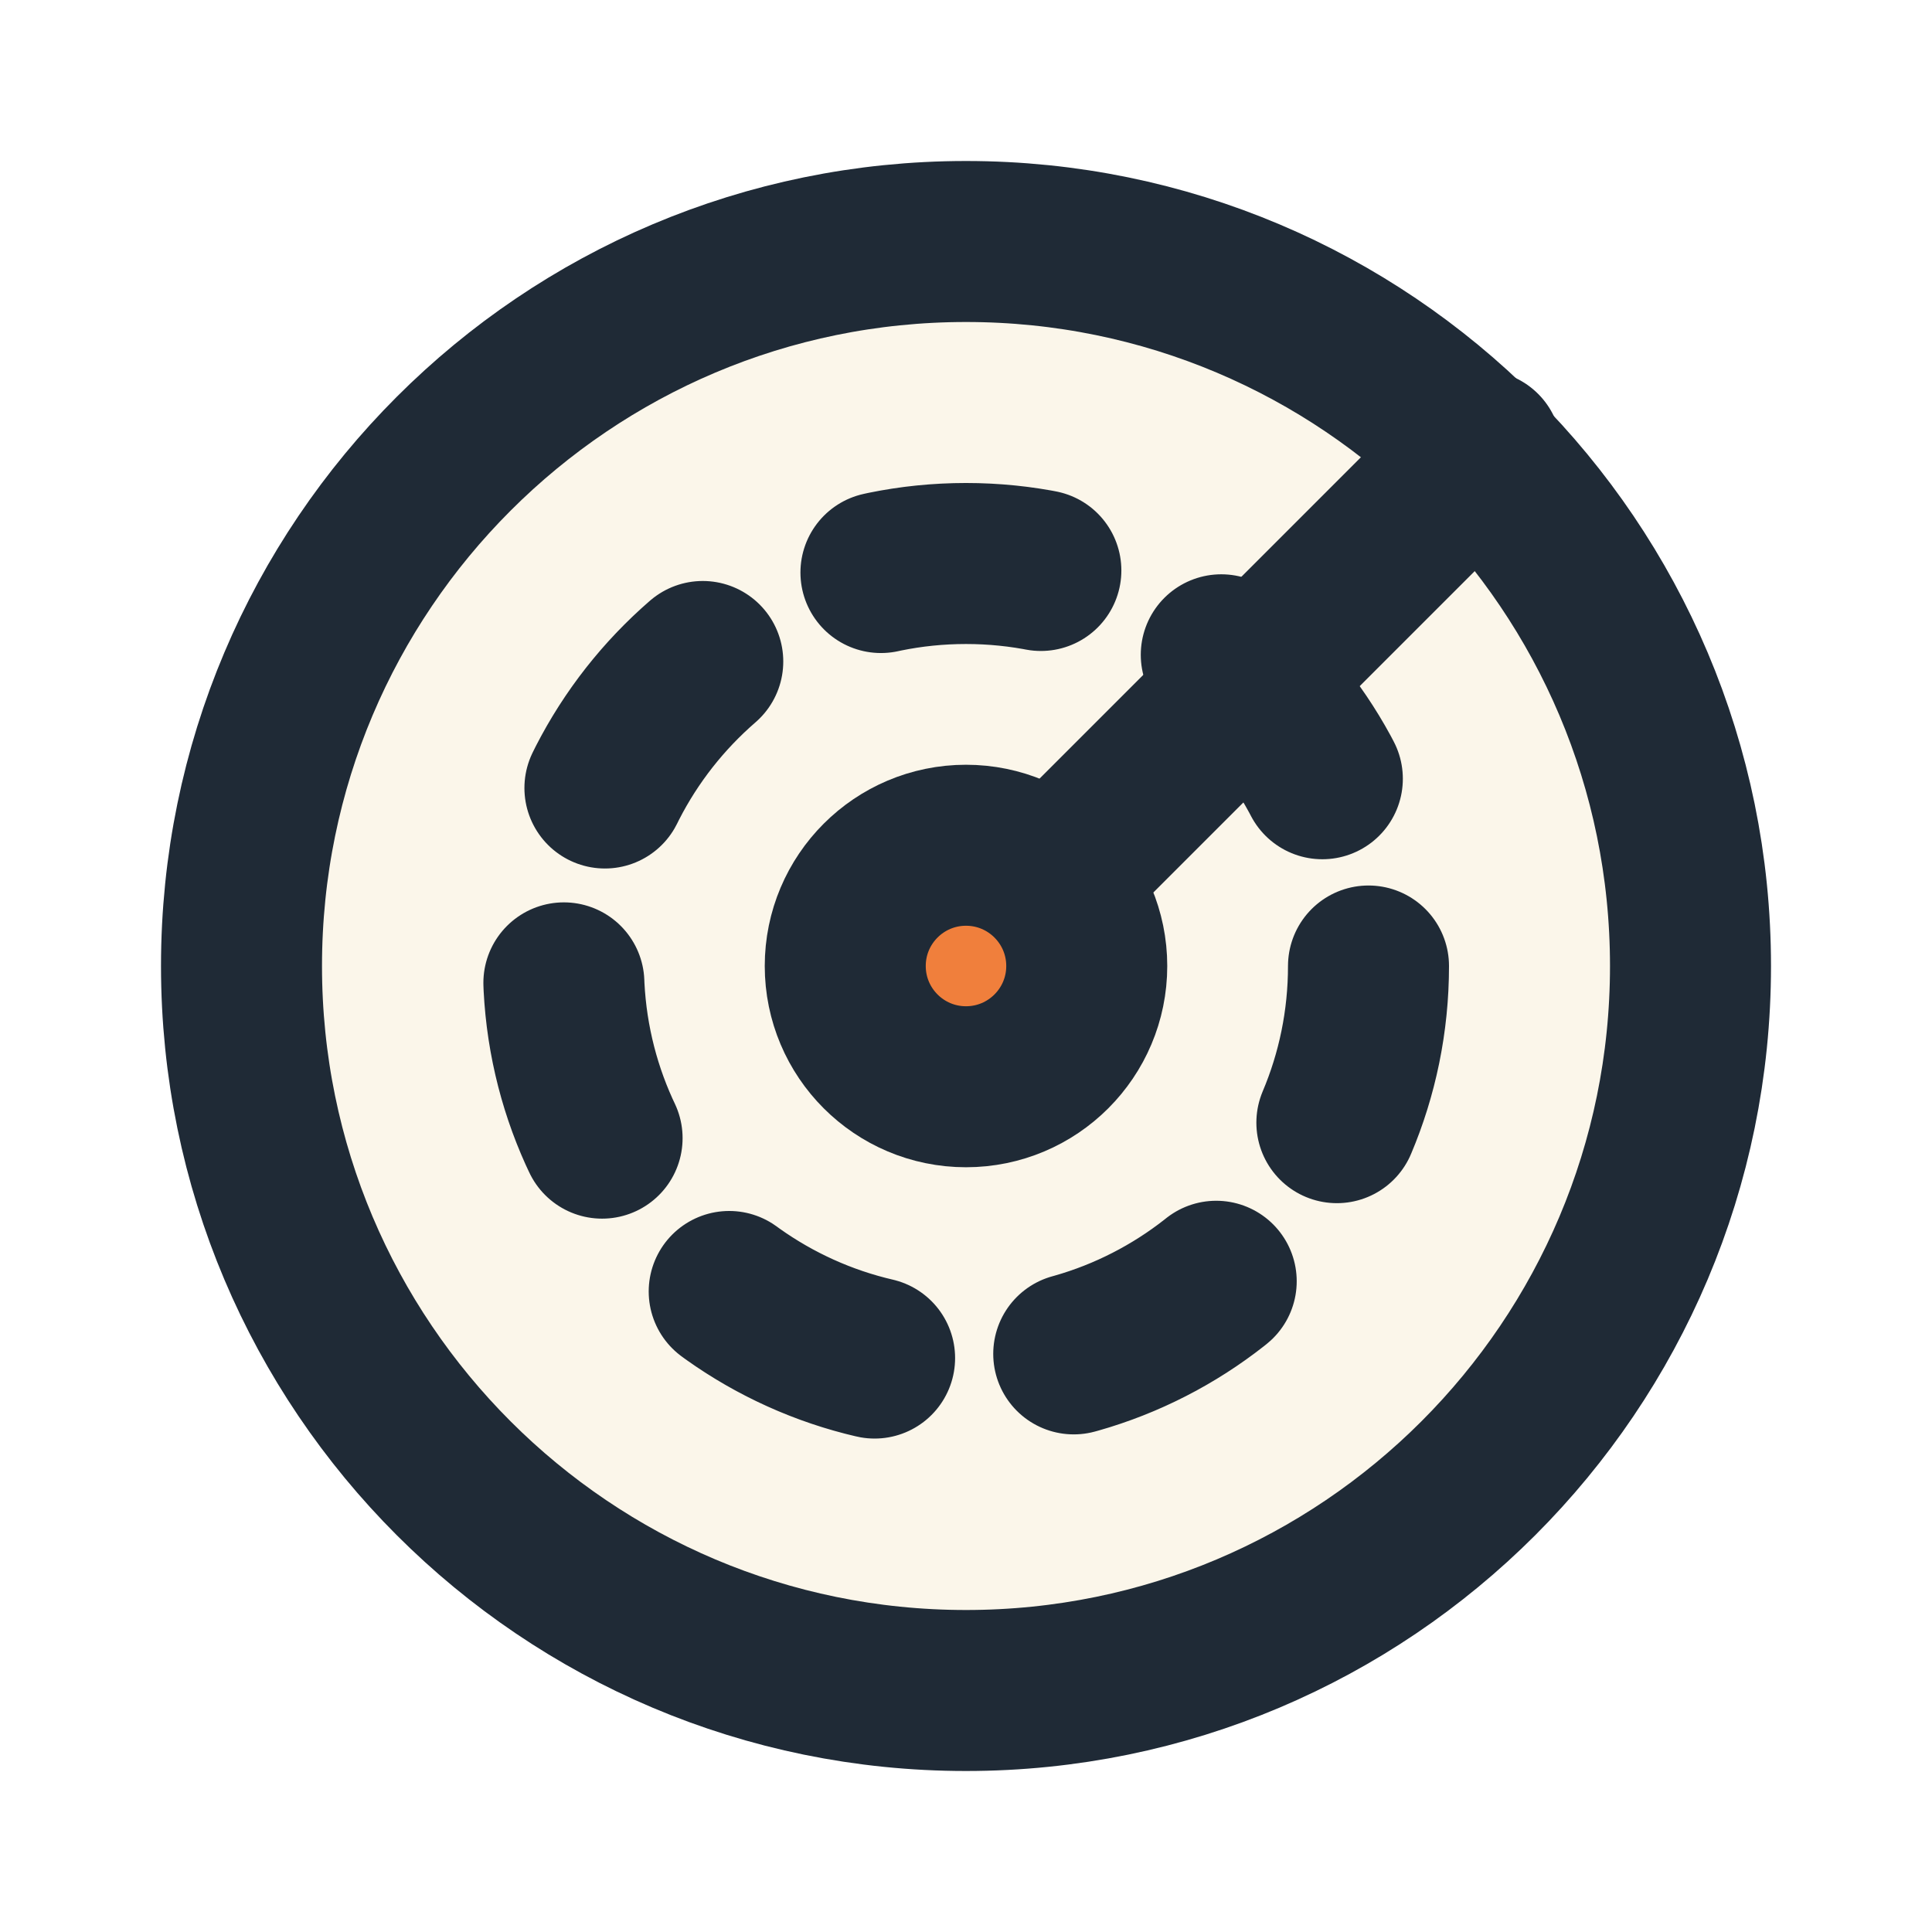
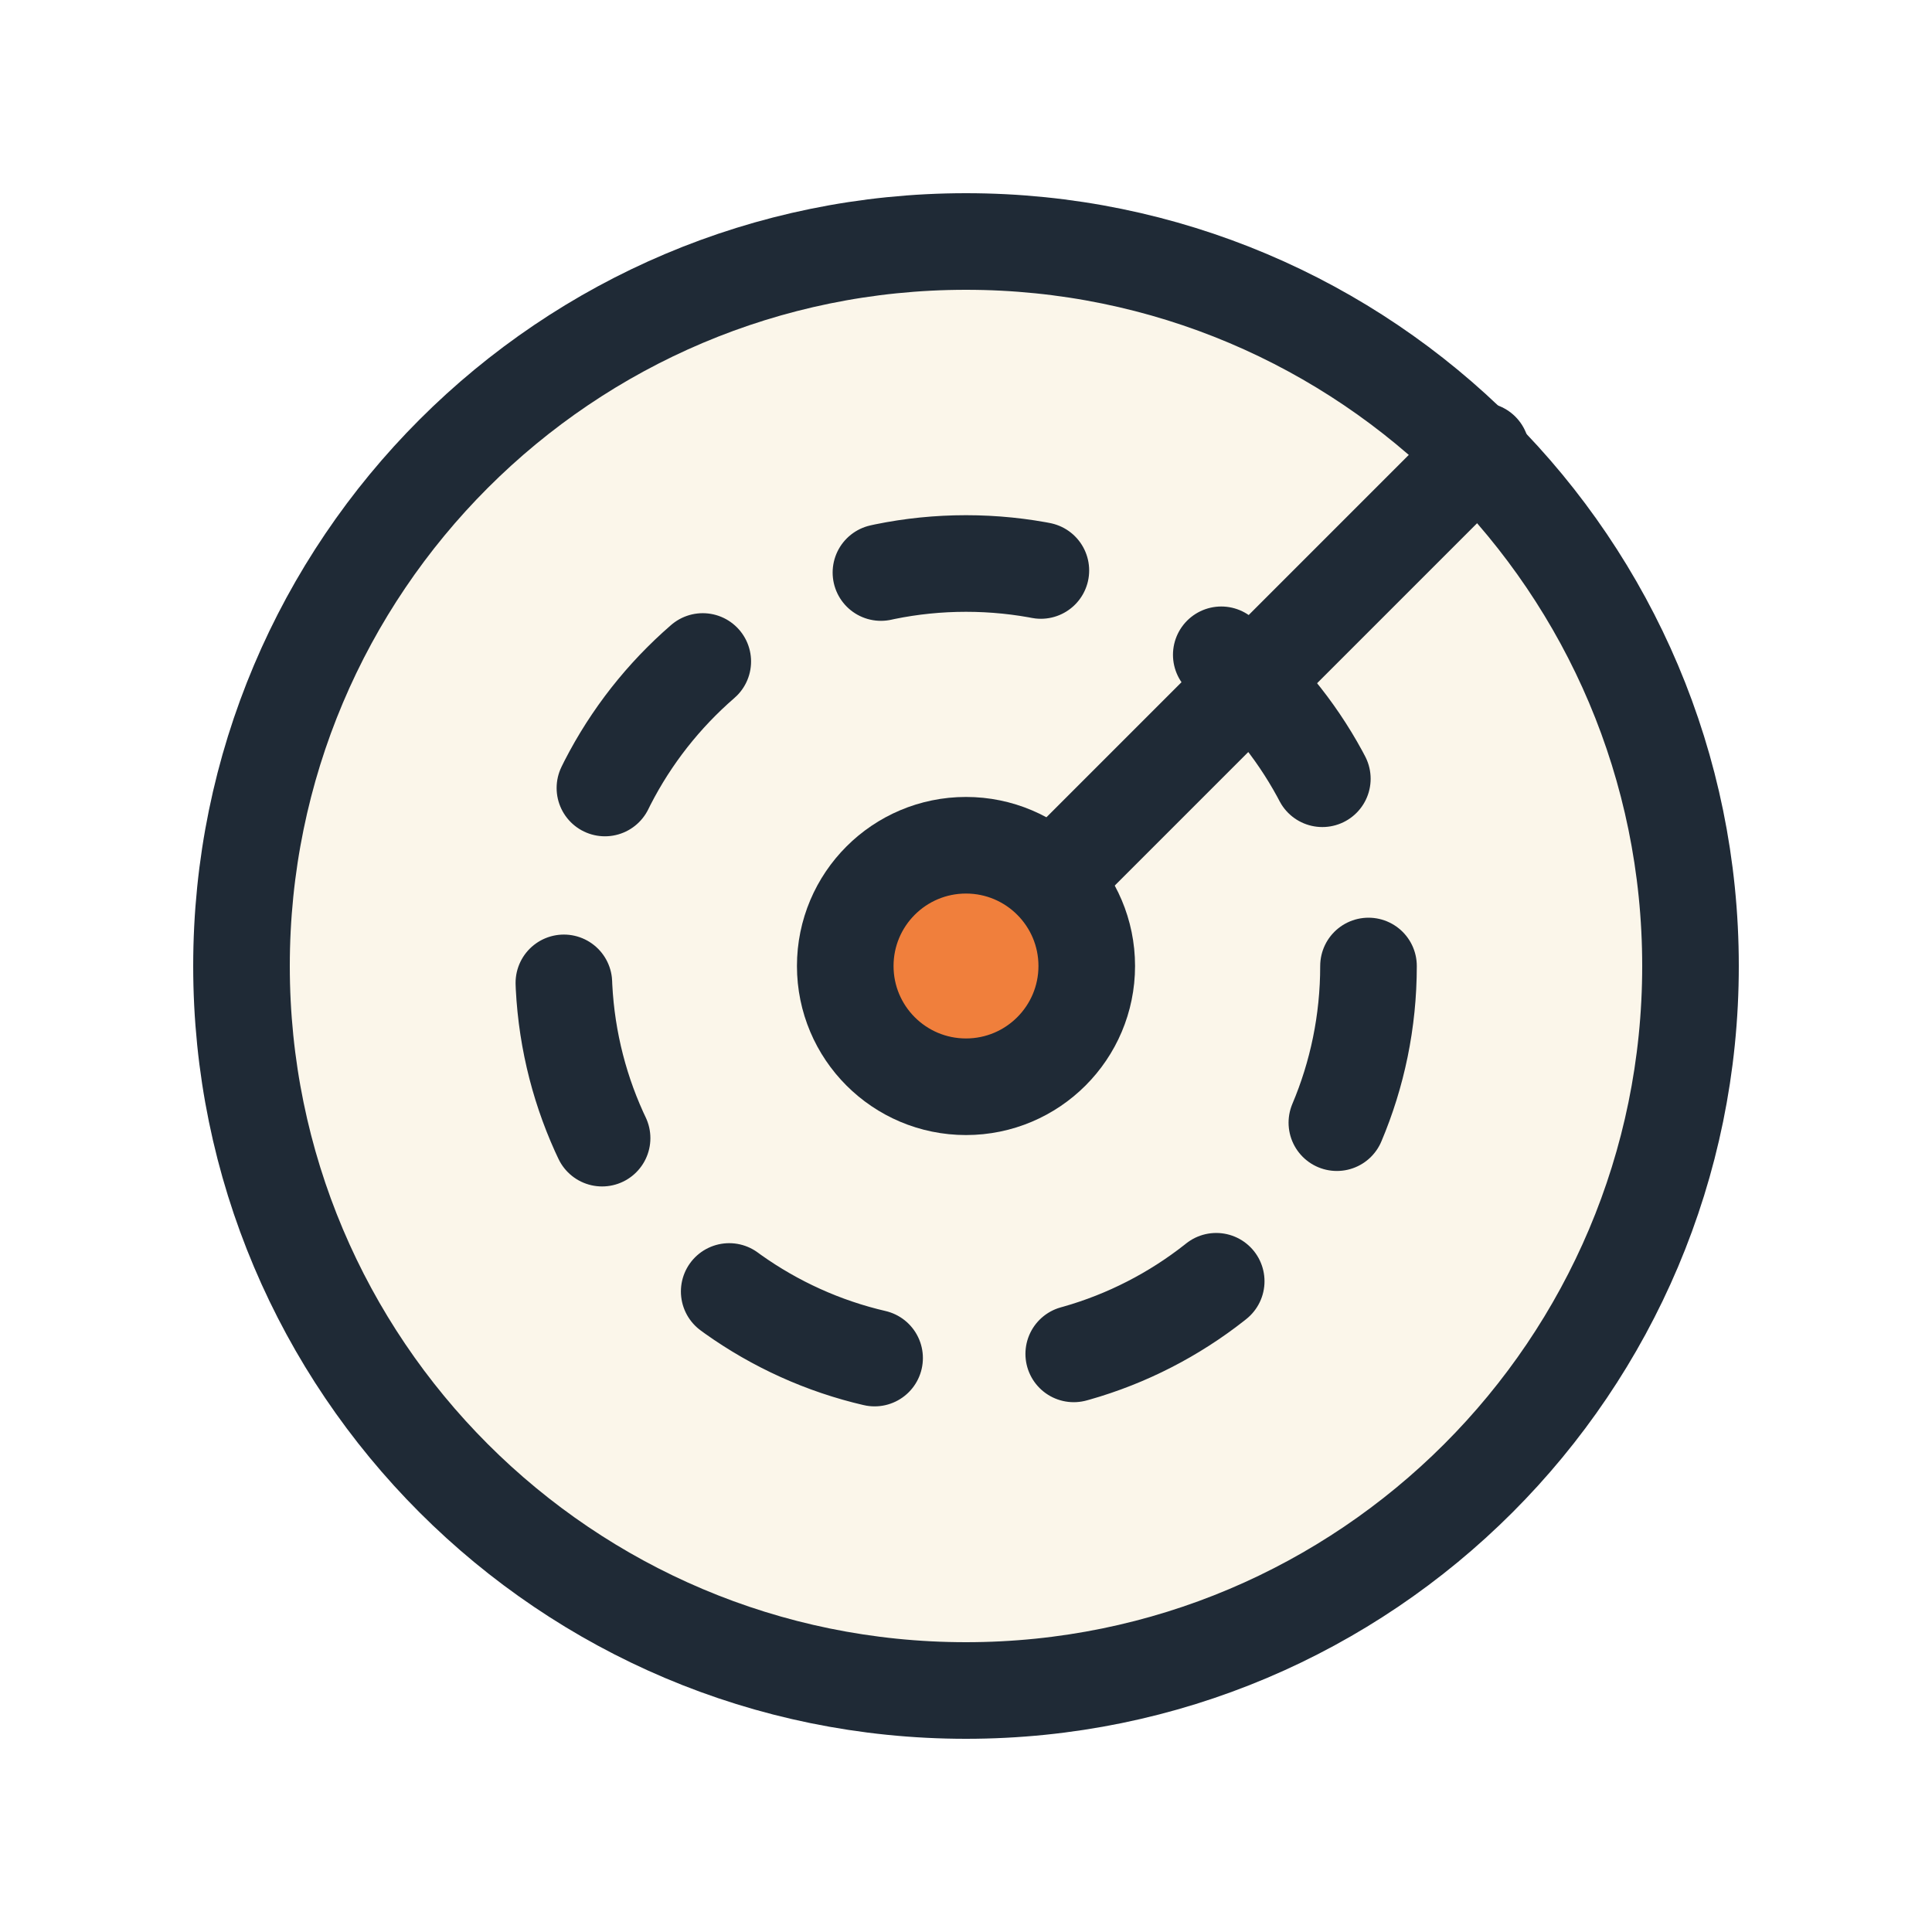
- <svg xmlns="http://www.w3.org/2000/svg" viewBox="0 0 24 24" width="48" height="48" fill="none" stroke="#1f2a36" stroke-width="2" stroke-linecap="round" stroke-linejoin="round">
+ <svg xmlns="http://www.w3.org/2000/svg" viewBox="0 0 24 24" width="48" height="48" fill="none" stroke="#1f2a36" stroke-width="1.2" stroke-linecap="round" stroke-linejoin="round">
  <circle cx="12" cy="12" r="9" fill="#fbf6ea" />
  <circle cx="12" cy="12" r="5" stroke-dasharray="2 2.5" />
  <path d="M12 12L18.4 5.6" />
  <circle cx="12" cy="12" r="1.5" fill="#f07f3c" />
</svg>
